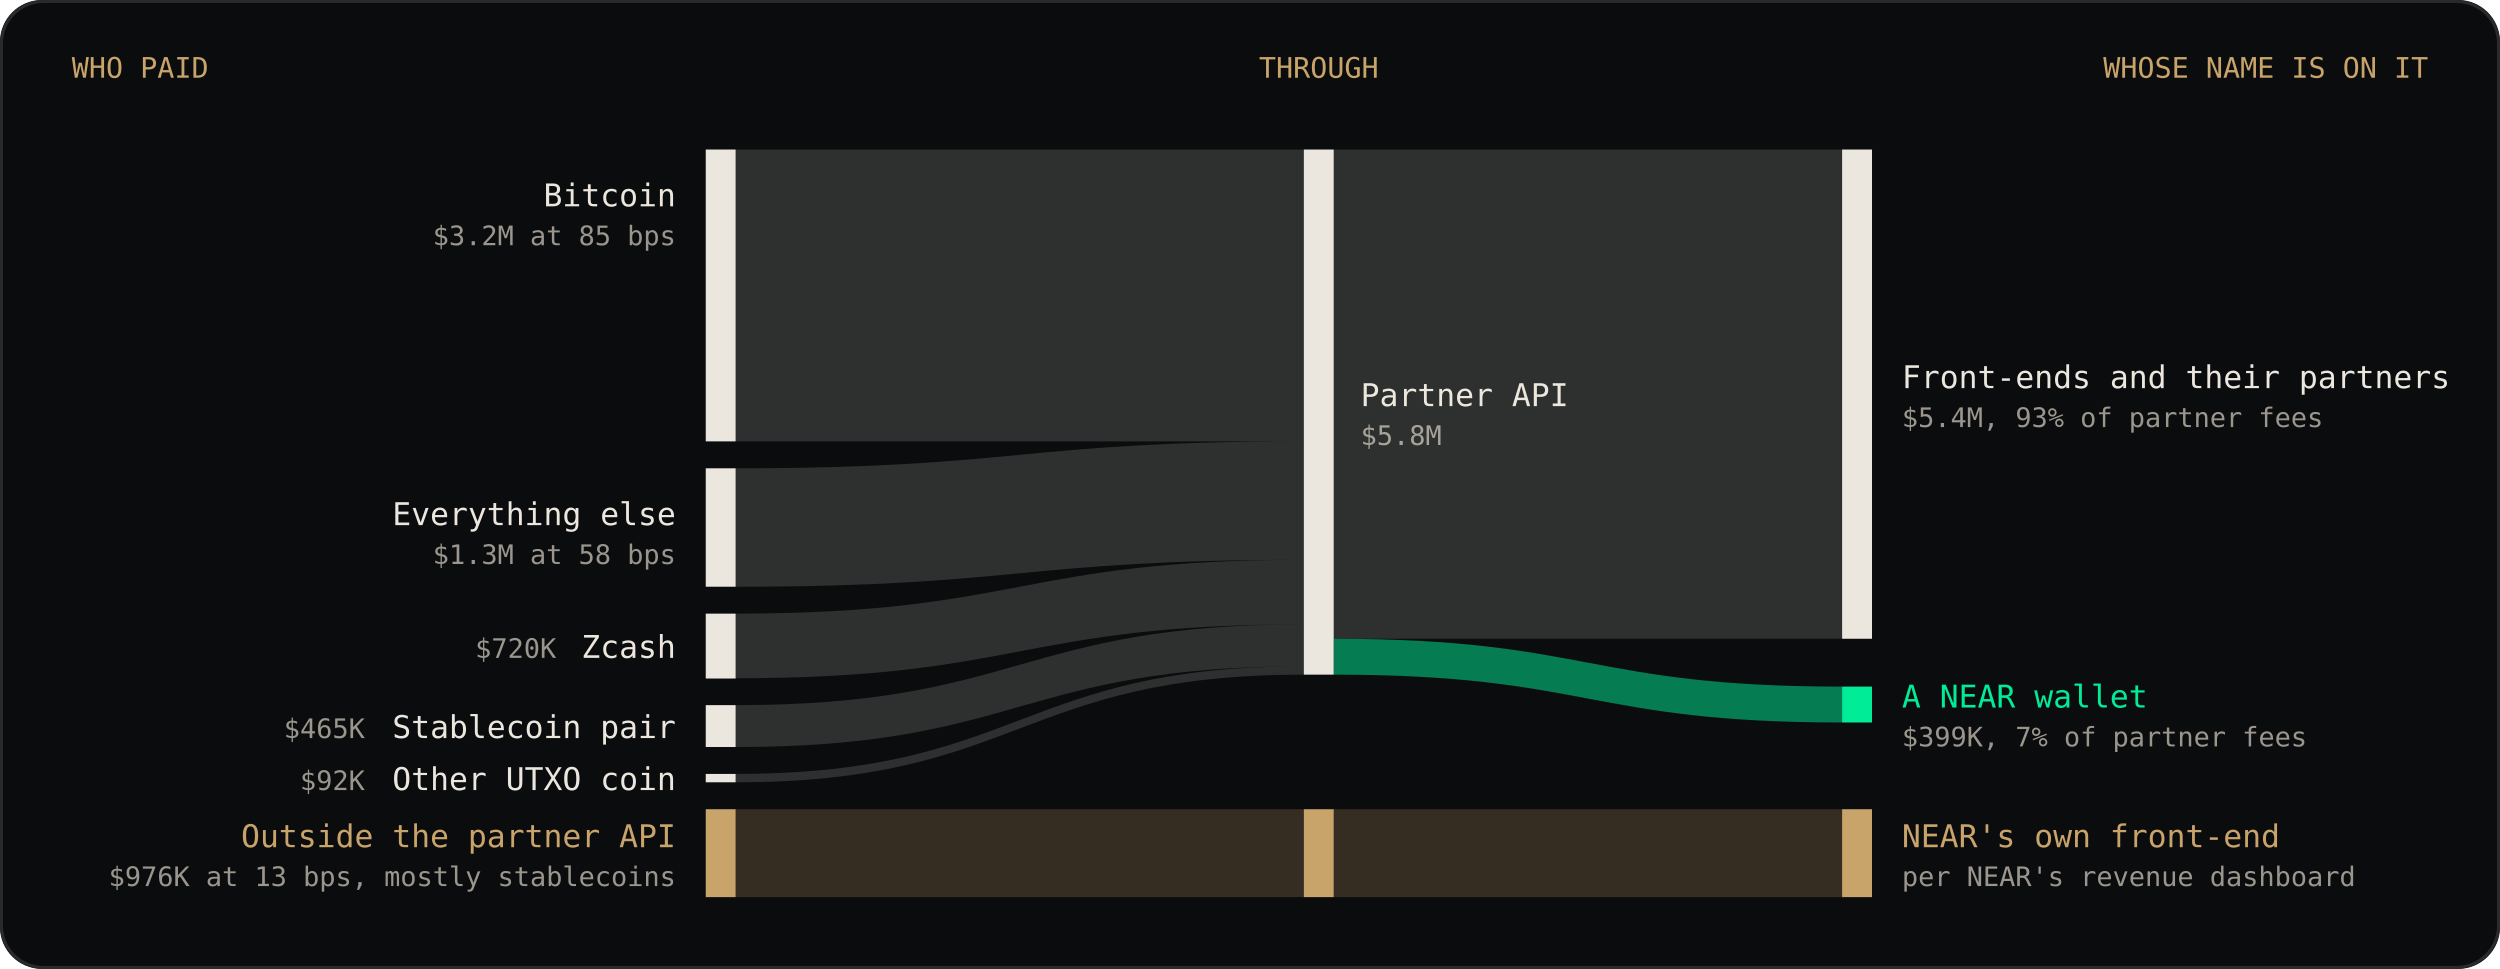
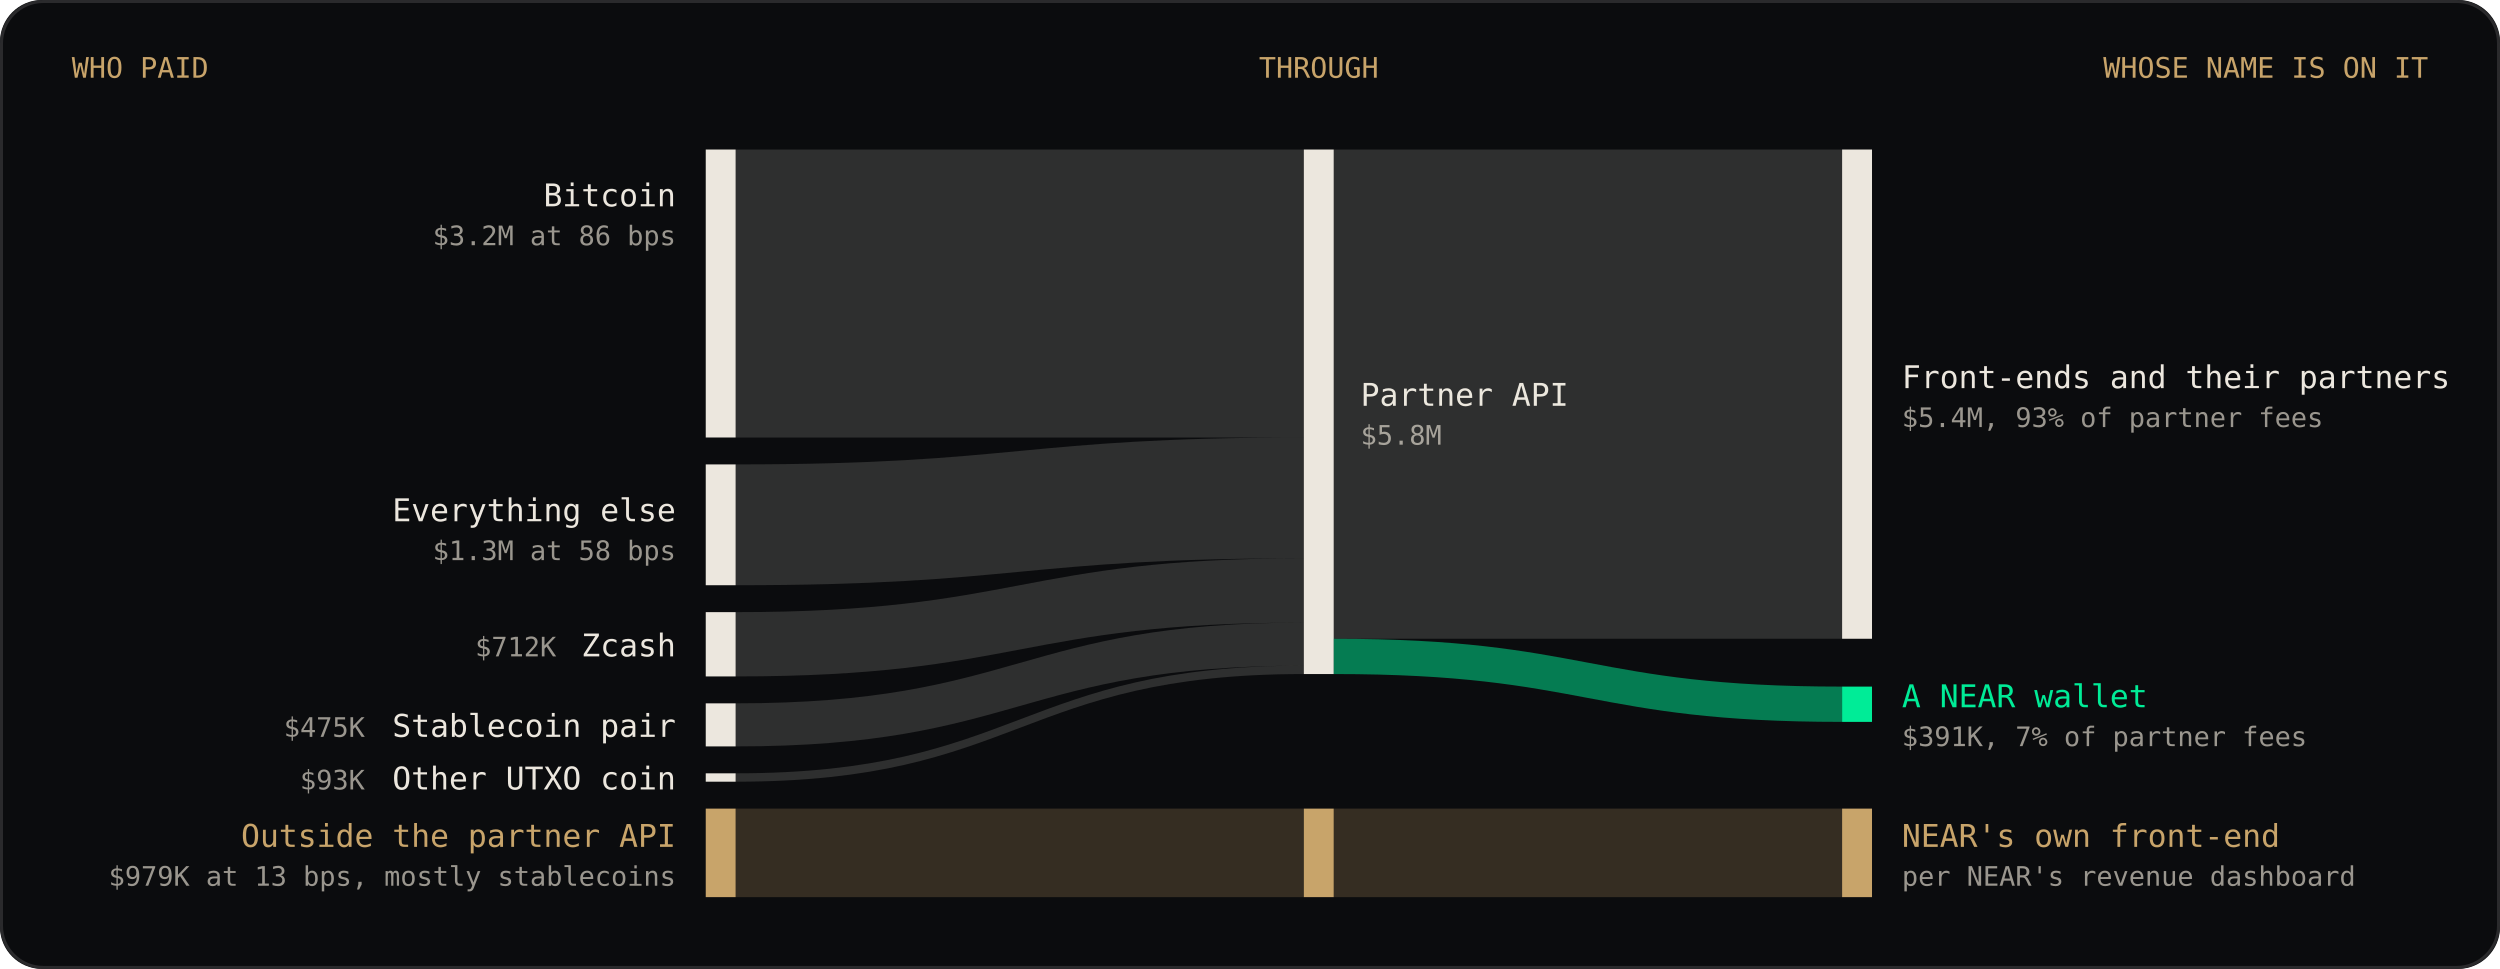
<svg xmlns="http://www.w3.org/2000/svg" viewBox="0 0 836 324" width="836" height="324" font-family="'JetBrains Mono', ui-monospace, SFMono-Regular, Menlo, Consolas, monospace" font-size="9">
  <rect width="836" height="324" rx="14" fill="#0b0c0e" />
  <rect x="0.5" y="0.5" width="835" height="323" rx="14" fill="none" stroke="#2a2a2c" />
  <text x="24.0" y="26.0" fill="#c8a46a" font-size="9.5" font-weight="500" text-anchor="start">WHO PAID</text>
  <text x="441.0" y="26.0" fill="#c8a46a" font-size="9.5" font-weight="500" text-anchor="middle">THROUGH</text>
  <text x="812.0" y="26.0" fill="#c8a46a" font-size="9.5" font-weight="500" text-anchor="end">WHOSE NAME IS ON IT</text>
-   <rect x="236.0" y="50.0" width="10.0" height="97.6" fill="#ece7de" />
+   <rect x="236.0" y="50.0" width="10.0" height="96.3" fill="#ece7de" />
  <text x="226.0" y="69.0" fill="#ece7de" font-size="10.5" font-weight="400" text-anchor="end">Bitcoin</text>
-   <text x="226.0" y="82.0" fill="#9a968e" font-size="9" font-weight="400" text-anchor="end">$3.2M at 85 bps</text>
-   <path d="M246.0 50.0 C341.0 50.0 341.0 50.0 436.0 50.0 L436.0 147.6 C341.0 147.6 341.0 147.6 246.0 147.6 Z" fill="#ece7de" fill-opacity="0.16" />
-   <rect x="236.0" y="156.6" width="10.0" height="39.6" fill="#ece7de" />
-   <text x="226.0" y="175.6" fill="#ece7de" font-size="10.5" font-weight="400" text-anchor="end">Everything else</text>
-   <text x="226.0" y="188.6" fill="#9a968e" font-size="9" font-weight="400" text-anchor="end">$1.3M at 58 bps</text>
-   <path d="M246.0 156.6 C341.0 156.6 341.0 147.6 436.0 147.6 L436.0 187.2 C341.0 187.2 341.0 196.2 246.0 196.2 Z" fill="#ece7de" fill-opacity="0.16" />
-   <rect x="236.0" y="205.2" width="10.0" height="21.7" fill="#ece7de" />
-   <text x="226.0" y="220.0" fill="#ece7de" font-size="10.5" font-weight="400" text-anchor="end">Zcash</text>
-   <text x="186.0" y="220.0" fill="#9a968e" font-size="9" font-weight="400" text-anchor="end">$720K</text>
-   <path d="M246.0 205.2 C341.0 205.2 341.0 187.2 436.0 187.2 L436.0 208.8 C341.0 208.8 341.0 226.8 246.0 226.8 Z" fill="#ece7de" fill-opacity="0.16" />
-   <rect x="236.0" y="235.8" width="10.0" height="14.0" fill="#ece7de" />
-   <text x="226.0" y="246.8" fill="#ece7de" font-size="10.5" font-weight="400" text-anchor="end">Stablecoin pair</text>
-   <text x="122.0" y="246.8" fill="#9a968e" font-size="9" font-weight="400" text-anchor="end">$465K</text>
-   <path d="M246.0 235.8 C341.0 235.8 341.0 208.8 436.0 208.8 L436.0 222.8 C341.0 222.8 341.0 249.8 246.0 249.8 Z" fill="#ece7de" fill-opacity="0.16" />
-   <rect x="236.0" y="258.8" width="10.0" height="2.8" fill="#ece7de" />
-   <text x="226.0" y="264.2" fill="#ece7de" font-size="10.5" font-weight="400" text-anchor="end">Other UTXO coin</text>
-   <text x="122.0" y="264.2" fill="#9a968e" font-size="9" font-weight="400" text-anchor="end">$92K</text>
-   <path d="M246.0 258.8 C341.0 258.8 341.0 222.8 436.0 222.8 L436.0 225.6 C341.0 225.6 341.0 261.6 246.0 261.6 Z" fill="#ece7de" fill-opacity="0.16" />
-   <rect x="236.0" y="270.6" width="10.0" height="29.4" fill="#c8a46a" />
-   <text x="226.0" y="283.3" fill="#c8a46a" font-size="10.5" font-weight="400" text-anchor="end">Outside the partner API</text>
-   <text x="226.0" y="296.3" fill="#9a968e" font-size="9" font-weight="400" text-anchor="end">$976K at 13 bps, mostly stablecoins</text>
-   <path d="M246.0 270.6 C341.0 270.6 341.0 270.6 436.0 270.6 L436.0 300.0 C341.0 300.0 341.0 300.0 246.0 300.0 Z" fill="#c8a46a" fill-opacity="0.22" />
-   <rect x="436.0" y="50.0" width="10.0" height="175.6" fill="#ece7de" />
-   <rect x="436.0" y="270.6" width="10.0" height="29.4" fill="#c8a46a" />
-   <text x="455.0" y="135.8" fill="#ece7de" font-size="10.5" font-weight="400" text-anchor="start">Partner API</text>
-   <text x="455.0" y="148.8" fill="#9a968e" font-size="9" font-weight="400" text-anchor="start">$5.8M</text>
+   <text x="226.0" y="82.0" fill="#9a968e" font-size="9" font-weight="400" text-anchor="end">$3.2M at 86 bps</text>
+   <path d="M246.0 50.0 C341.0 50.0 341.0 50.0 436.0 50.0 L436.0 146.3 C341.0 146.3 341.0 146.3 246.0 146.3 Z" fill="#ece7de" fill-opacity="0.16" />
+   <rect x="236.0" y="155.3" width="10.0" height="40.4" fill="#ece7de" />
+   <text x="226.0" y="174.3" fill="#ece7de" font-size="10.5" font-weight="400" text-anchor="end">Everything else</text>
+   <text x="226.0" y="187.3" fill="#9a968e" font-size="9" font-weight="400" text-anchor="end">$1.3M at 58 bps</text>
+   <path d="M246.0 155.3 C341.0 155.3 341.0 146.3 436.0 146.3 L436.0 186.7 C341.0 186.7 341.0 195.7 246.0 195.7 Z" fill="#ece7de" fill-opacity="0.16" />
+   <rect x="236.0" y="204.7" width="10.0" height="21.5" fill="#ece7de" />
+   <text x="226.0" y="219.5" fill="#ece7de" font-size="10.5" font-weight="400" text-anchor="end">Zcash</text>
+   <text x="186.0" y="219.5" fill="#9a968e" font-size="9" font-weight="400" text-anchor="end">$712K</text>
+   <path d="M246.0 204.7 C341.0 204.7 341.0 186.7 436.0 186.7 L436.0 208.2 C341.0 208.2 341.0 226.2 246.0 226.2 Z" fill="#ece7de" fill-opacity="0.16" />
+   <rect x="236.0" y="235.2" width="10.0" height="14.4" fill="#ece7de" />
+   <text x="226.0" y="246.4" fill="#ece7de" font-size="10.5" font-weight="400" text-anchor="end">Stablecoin pair</text>
+   <text x="122.0" y="246.4" fill="#9a968e" font-size="9" font-weight="400" text-anchor="end">$475K</text>
+   <path d="M246.0 235.2 C341.0 235.2 341.0 208.2 436.0 208.2 L436.0 222.6 C341.0 222.6 341.0 249.6 246.0 249.6 Z" fill="#ece7de" fill-opacity="0.16" />
+   <rect x="236.0" y="258.6" width="10.0" height="2.8" fill="#ece7de" />
+   <text x="226.0" y="264.0" fill="#ece7de" font-size="10.5" font-weight="400" text-anchor="end">Other UTXO coin</text>
+   <text x="122.0" y="264.0" fill="#9a968e" font-size="9" font-weight="400" text-anchor="end">$93K</text>
+   <path d="M246.0 258.6 C341.0 258.6 341.0 222.6 436.0 222.6 L436.0 225.4 C341.0 225.4 341.0 261.4 246.0 261.4 Z" fill="#ece7de" fill-opacity="0.16" />
+   <rect x="236.0" y="270.4" width="10.0" height="29.6" fill="#c8a46a" />
+   <text x="226.0" y="283.2" fill="#c8a46a" font-size="10.5" font-weight="400" text-anchor="end">Outside the partner API</text>
+   <text x="226.0" y="296.2" fill="#9a968e" font-size="9" font-weight="400" text-anchor="end">$979K at 13 bps, mostly stablecoins</text>
+   <path d="M246.0 270.4 C341.0 270.4 341.0 270.4 436.0 270.4 L436.0 300.0 C341.0 300.0 341.0 300.0 246.0 300.0 Z" fill="#c8a46a" fill-opacity="0.22" />
+   <rect x="436.0" y="50.0" width="10.0" height="175.4" fill="#ece7de" />
+   <rect x="436.0" y="270.4" width="10.0" height="29.6" fill="#c8a46a" />
+   <text x="455.0" y="135.7" fill="#ece7de" font-size="10.5" font-weight="400" text-anchor="start">Partner API</text>
+   <text x="455.0" y="148.7" fill="#9a968e" font-size="9" font-weight="400" text-anchor="start">$5.8M</text>
  <path d="M446.0 50.0 C531.0 50.0 531.0 50.0 616.0 50.0 L616.0 213.6 C531.0 213.6 531.0 213.6 446.0 213.6 Z" fill="#ece7de" fill-opacity="0.16" />
-   <path d="M446.0 213.6 C531.0 213.6 531.0 229.6 616.0 229.6 L616.0 241.6 C531.0 241.6 531.0 225.6 446.0 225.6 Z" fill="#00ec97" fill-opacity="0.5" />
-   <path d="M446.0 270.6 C531.0 270.6 531.0 270.6 616.0 270.6 L616.0 300.0 C531.0 300.0 531.0 300.0 446.0 300.0 Z" fill="#c8a46a" fill-opacity="0.22" />
+   <path d="M446.0 213.6 C531.0 213.6 531.0 229.6 616.0 229.6 L616.0 241.4 C531.0 241.4 531.0 225.4 446.0 225.4 Z" fill="#00ec97" fill-opacity="0.5" />
+   <path d="M446.0 270.4 C531.0 270.4 531.0 270.4 616.0 270.4 L616.0 300.0 C531.0 300.0 531.0 300.0 446.0 300.0 Z" fill="#c8a46a" fill-opacity="0.22" />
  <rect x="616.0" y="50.0" width="10.0" height="163.6" fill="#ece7de" />
-   <rect x="616.0" y="229.6" width="10.0" height="12.0" fill="#00ec97" />
-   <rect x="616.0" y="270.6" width="10.0" height="29.4" fill="#c8a46a" />
+   <rect x="616.0" y="229.6" width="10.0" height="11.8" fill="#00ec97" />
+   <rect x="616.0" y="270.4" width="10.0" height="29.6" fill="#c8a46a" />
  <text x="636.0" y="129.8" fill="#ece7de" font-size="10.5" font-weight="400" text-anchor="start">Front-ends and their partners</text>
  <text x="636.0" y="142.8" fill="#9a968e" font-size="9" font-weight="400" text-anchor="start">$5.4M, 93% of partner fees</text>
-   <text x="636.0" y="236.6" fill="#00ec97" font-size="10.5" font-weight="400" text-anchor="start">A NEAR wallet</text>
-   <text x="636.0" y="249.6" fill="#9a968e" font-size="9" font-weight="400" text-anchor="start">$399K, 7% of partner fees</text>
-   <text x="636.0" y="283.3" fill="#c8a46a" font-size="10.5" font-weight="400" text-anchor="start">NEAR's own front-end</text>
-   <text x="636.0" y="296.3" fill="#9a968e" font-size="9" font-weight="400" text-anchor="start">per NEAR's revenue dashboard</text>
+   <text x="636.0" y="236.5" fill="#00ec97" font-size="10.5" font-weight="400" text-anchor="start">A NEAR wallet</text>
+   <text x="636.0" y="249.5" fill="#9a968e" font-size="9" font-weight="400" text-anchor="start">$391K, 7% of partner fees</text>
+   <text x="636.0" y="283.2" fill="#c8a46a" font-size="10.5" font-weight="400" text-anchor="start">NEAR's own front-end</text>
+   <text x="636.0" y="296.2" fill="#9a968e" font-size="9" font-weight="400" text-anchor="start">per NEAR's revenue dashboard</text>
</svg>
